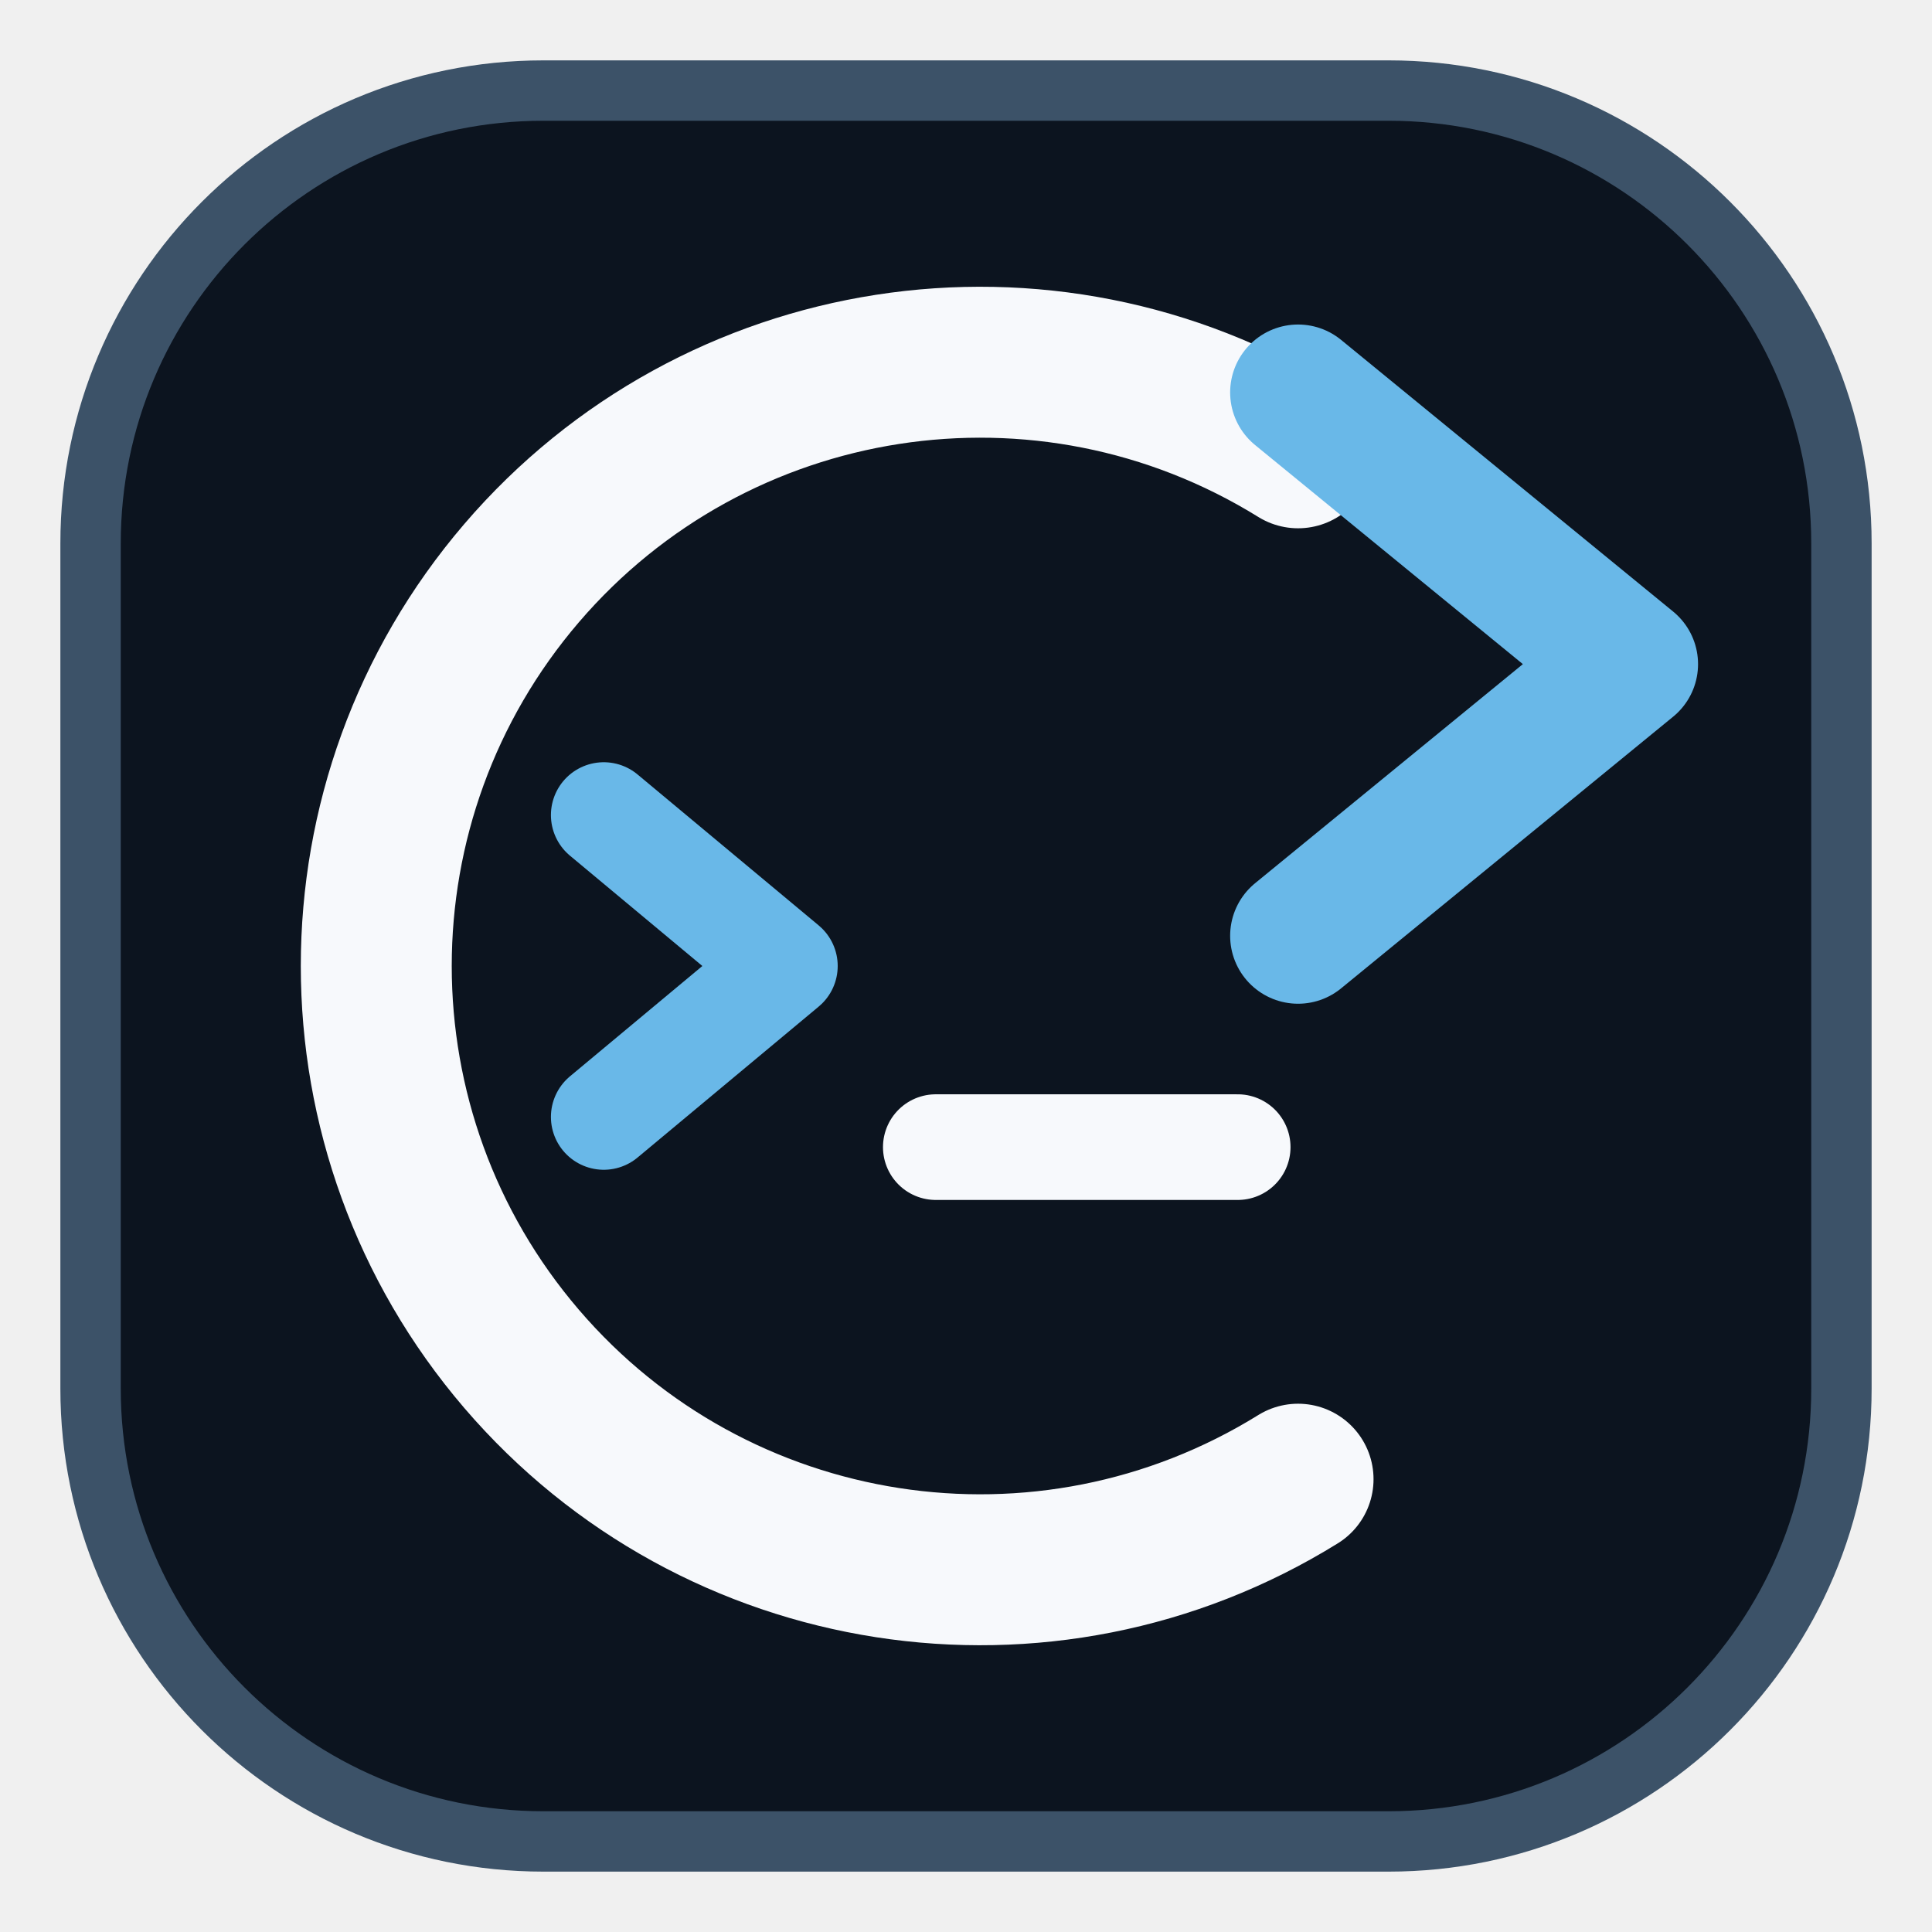
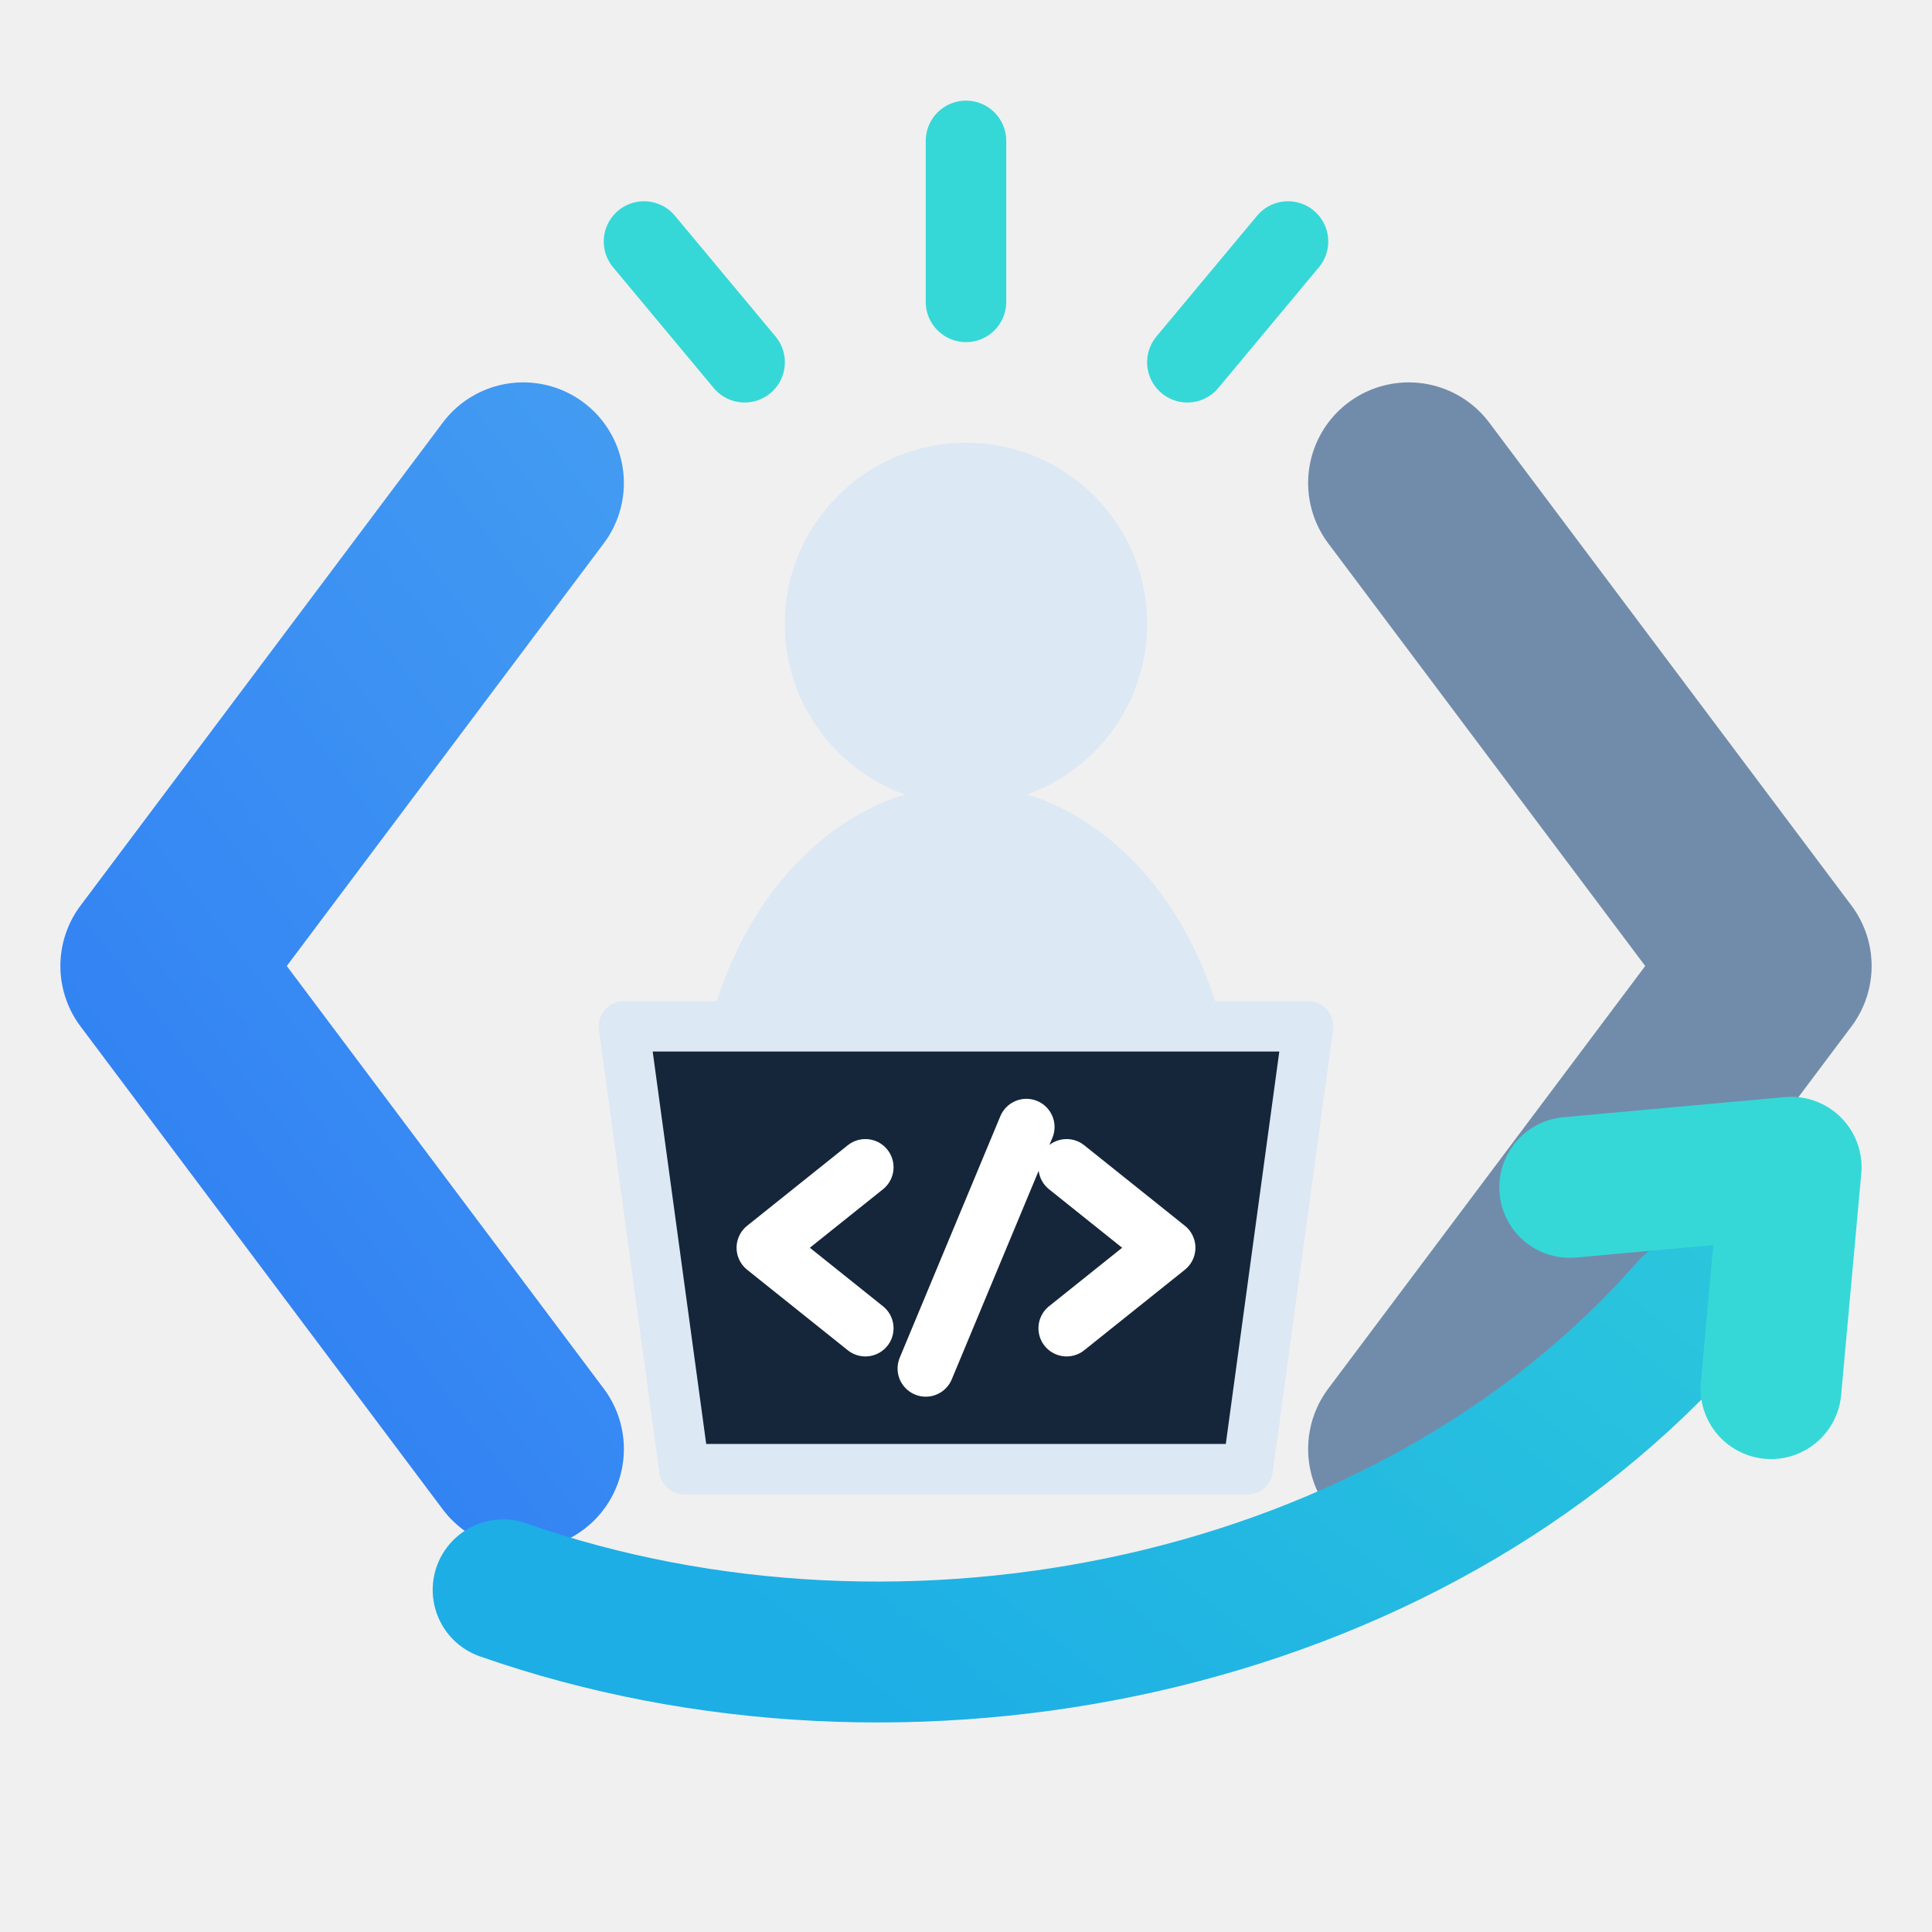
- <svg xmlns="http://www.w3.org/2000/svg" viewBox="0 0 64 64" role="img" aria-labelledby="title desc">
-   <rect x="3" y="3" width="58" height="58" rx="15" fill="#0c141f" stroke="#3c5268" stroke-width="2" />
-   <path d="M43 15a20 20 0 1 0 0 34" fill="none" stroke="#f7f9fc" stroke-width="5" stroke-linecap="round" />
-   <path d="M43 13l11 9-11 9" fill="none" stroke="#69b8e8" stroke-width="4.5" stroke-linecap="round" stroke-linejoin="round" />
-   <path d="M20 27l6 5-6 5" fill="none" stroke="#69b8e8" stroke-width="3.5" stroke-linecap="round" stroke-linejoin="round" />
-   <path d="M31 38h10" fill="none" stroke="#f7f9fc" stroke-width="3.5" stroke-linecap="round" />
+ <svg xmlns="http://www.w3.org/2000/svg" viewBox="0 0 96 96" role="img" aria-labelledby="title desc">
+   <defs>
+     <linearGradient id="blue" x1="10" y1="76" x2="86" y2="18" gradientUnits="userSpaceOnUse">
+       <stop stop-color="#2f7df4" />
+       <stop offset="1" stop-color="#55b8ef" />
+     </linearGradient>
+     <linearGradient id="cyan" x1="40" y1="82" x2="88" y2="22" gradientUnits="userSpaceOnUse">
+       <stop stop-color="#1daee5" />
+       <stop offset="1" stop-color="#35d8d7" />
+     </linearGradient>
+   </defs>
+   <path d="M26 24 8 48l18 24" fill="none" stroke="url(#blue)" stroke-width="10" stroke-linecap="round" stroke-linejoin="round" />
+   <path d="m70 24 18 24-18 24" fill="none" stroke="#718cab" stroke-width="10" stroke-linecap="round" stroke-linejoin="round" />
+   <circle cx="48" cy="31" r="9" fill="#dce8f4" />
+   <path d="M35 52c2-9 8-13 13-13s11 4 13 13" fill="#dce8f4" />
+   <path d="M31 51h34l-3 22H34z" fill="#15263a" stroke="#dce8f4" stroke-width="2.5" stroke-linejoin="round" />
+   <path d="m43 58-5 4 5 4m10-8 5 4-5 4m-2-10-5 12" fill="none" stroke="#fff" stroke-width="2.8" stroke-linecap="round" stroke-linejoin="round" />
+   <path d="M25 79c20 7 45 2 59-14" fill="none" stroke="url(#cyan)" stroke-width="7" stroke-linecap="round" />
+   <path d="m78 59 11-1-1 11" fill="none" stroke="#35d8d7" stroke-width="7" stroke-linecap="round" stroke-linejoin="round" />
+   <path d="M37 18 32 12m16 3V7m11 11 5-6" fill="none" stroke="#35d8d7" stroke-width="4" stroke-linecap="round" />
</svg>
